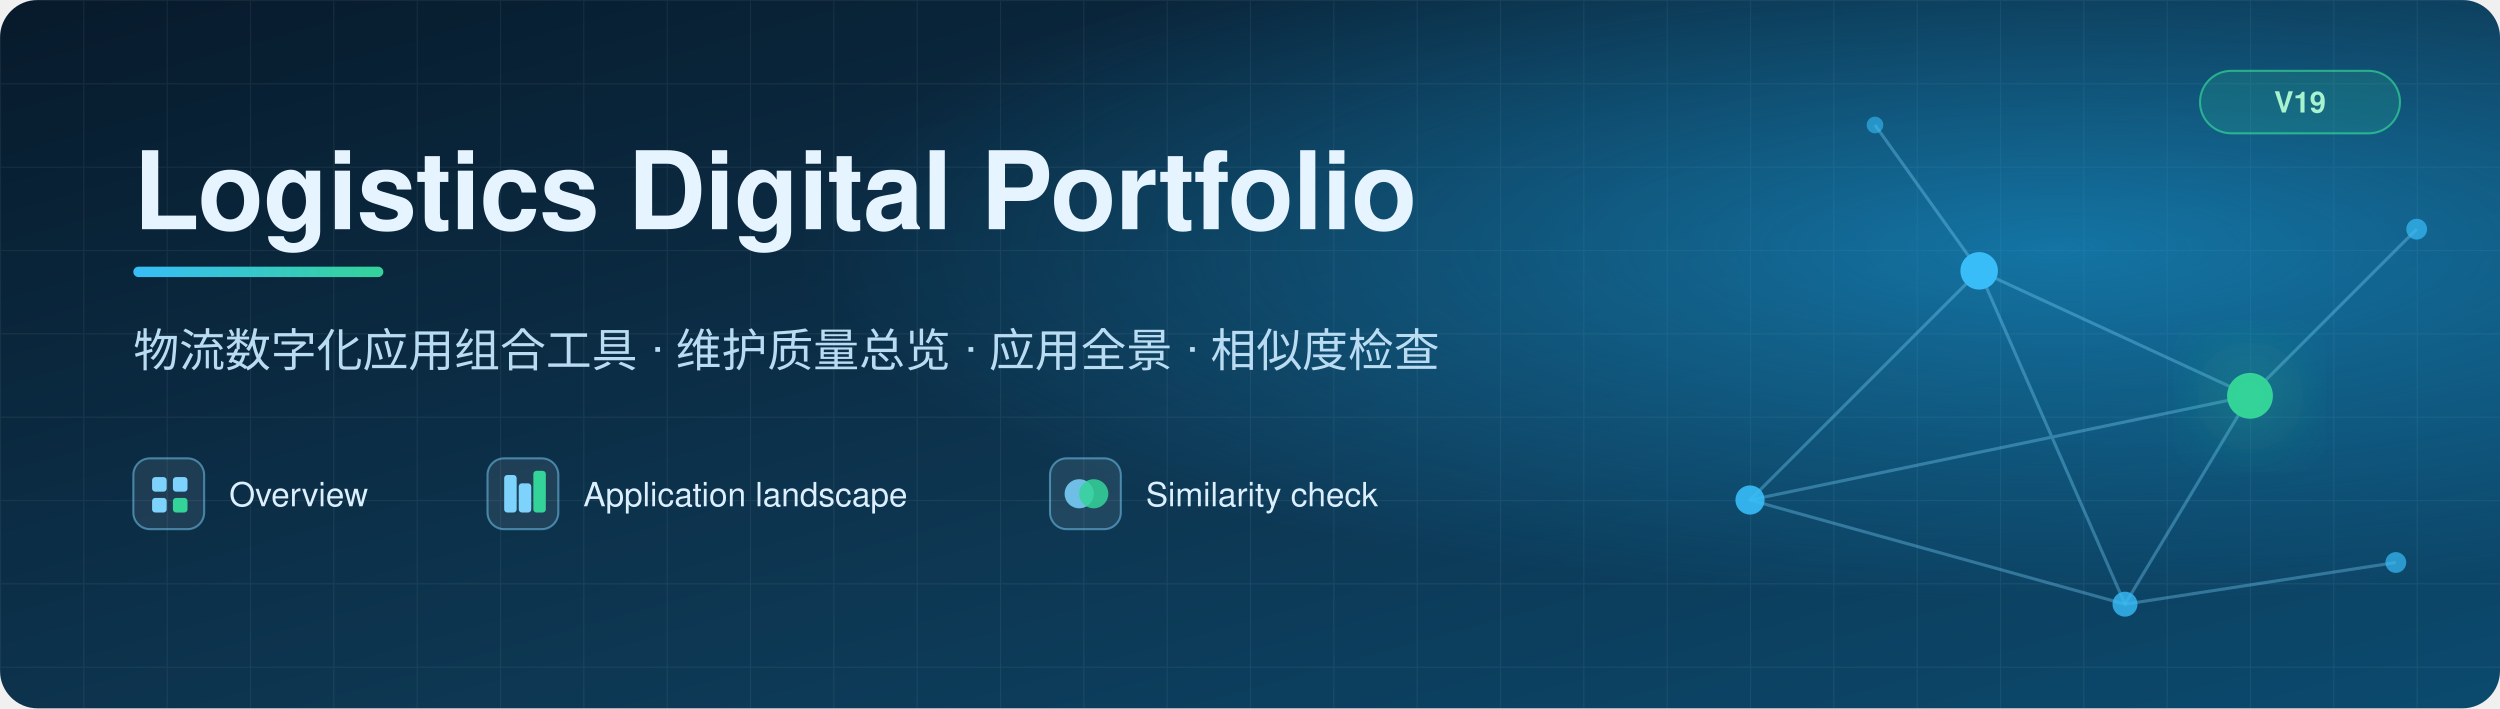
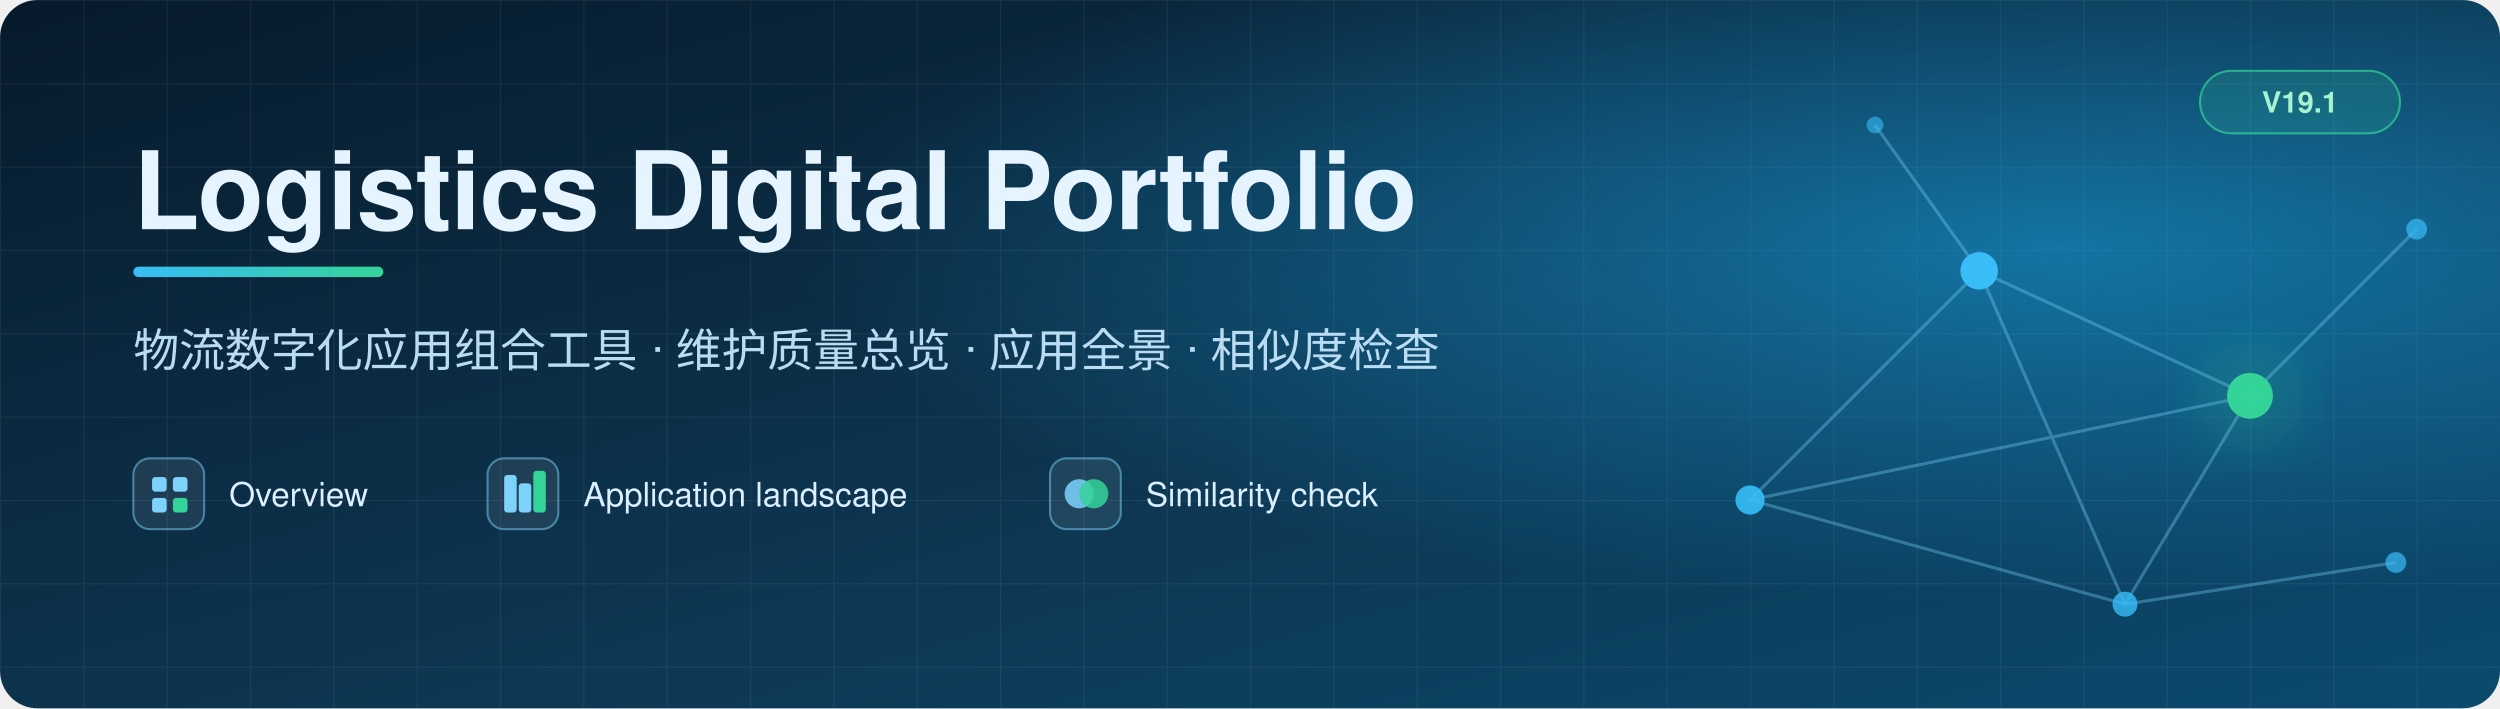
<svg xmlns="http://www.w3.org/2000/svg" width="1200" height="340" viewBox="0 0 1200 340" role="img" aria-label="Logistics Digital Portfolio">
  <defs>
    <linearGradient id="bg" x1="0" y1="0" x2="1" y2="1">
      <stop offset="0" stop-color="#071a2b" />
      <stop offset="0.55" stop-color="#0d3550" />
      <stop offset="1" stop-color="#0b4a6e" />
    </linearGradient>
    <radialGradient id="glow" cx="0.82" cy="0.35" r="0.5">
      <stop offset="0" stop-color="#19a6e6" stop-opacity="0.55" />
      <stop offset="1" stop-color="#19a6e6" stop-opacity="0" />
    </radialGradient>
    <linearGradient id="accent" x1="0" y1="0" x2="1" y2="0">
      <stop offset="0" stop-color="#38bdf8" />
      <stop offset="1" stop-color="#34d399" />
    </linearGradient>
    <pattern id="grid" width="40" height="40" patternUnits="userSpaceOnUse">
      <path d="M40 0H0V40" fill="none" stroke="#ffffff" stroke-opacity="0.06" />
    </pattern>
    <filter id="soft" x="-20%" y="-20%" width="140%" height="140%">
      <feGaussianBlur stdDeviation="14" />
    </filter>
  </defs>
  <rect width="1200" height="340" rx="18" fill="url(#bg)" />
  <rect width="1200" height="340" rx="18" fill="url(#grid)" />
  <rect width="1200" height="340" rx="18" fill="url(#glow)" />
  <g transform="translate(780 40)" stroke="#7dd3fc" stroke-opacity="0.35" fill="none" stroke-width="1.5">
    <path d="M60 200 L170 90 L300 150 L240 250 Z" />
    <path d="M170 90 L240 250 M60 200 L300 150 M300 150 L380 70 M240 250 L370 230 M170 90 L120 20" />
  </g>
  <g transform="translate(780 40)" fill="#38bdf8">
    <circle cx="60" cy="200" r="7" fill-opacity="0.9" />
    <circle cx="170" cy="90" r="9" />
    <circle cx="300" cy="150" r="11" fill="#34d399" />
    <circle cx="240" cy="250" r="6" fill-opacity="0.8" />
    <circle cx="380" cy="70" r="5" fill-opacity="0.7" />
    <circle cx="370" cy="230" r="5" fill-opacity="0.7" />
    <circle cx="120" cy="20" r="4" fill-opacity="0.6" />
    <circle cx="300" cy="150" r="26" fill="#34d399" fill-opacity="0.18" filter="url(#soft)" />
  </g>
  <g font-family="'Segoe UI', 'Helvetica Neue', Helvetica, Arial, 'PingFang SC', 'Microsoft YaHei', sans-serif">
    <text x="64" y="110" fill="#e6f4ff" font-size="52" font-weight="700" letter-spacing="-0.5">Logistics Digital Portfolio</text>
    <rect x="64" y="128" width="120" height="5" rx="2.5" fill="url(#accent)" />
    <text x="64" y="176" fill="#b9dcf2" font-size="22" font-weight="400">物流数字化应用组合工具 · 维护质量总览 · 应用全景 · 相似度检查</text>
    <g transform="translate(64 220)" fill="#dcefff" font-size="16">
      <g>
        <rect x="0" y="0" width="34" height="34" rx="8" fill="#ffffff" fill-opacity="0.08" stroke="#7dd3fc" stroke-opacity="0.5" />
        <rect x="9" y="9" width="7" height="7" rx="1.5" fill="#7dd3fc" />
        <rect x="19" y="9" width="7" height="7" rx="1.5" fill="#7dd3fc" />
        <rect x="9" y="19" width="7" height="7" rx="1.5" fill="#7dd3fc" />
        <rect x="19" y="19" width="7" height="7" rx="1.5" fill="#34d399" />
        <text x="46" y="23">Overview</text>
      </g>
      <g transform="translate(170 0)">
        <rect x="0" y="0" width="34" height="34" rx="8" fill="#ffffff" fill-opacity="0.08" stroke="#7dd3fc" stroke-opacity="0.5" />
        <rect x="8" y="8" width="6" height="18" rx="1.5" fill="#7dd3fc" />
        <rect x="15" y="12" width="6" height="14" rx="1.5" fill="#7dd3fc" />
        <rect x="22" y="6" width="6" height="20" rx="1.5" fill="#34d399" />
        <text x="46" y="23">Application landscape</text>
      </g>
      <g transform="translate(440 0)">
        <rect x="0" y="0" width="34" height="34" rx="8" fill="#ffffff" fill-opacity="0.08" stroke="#7dd3fc" stroke-opacity="0.5" />
        <circle cx="14" cy="17" r="7" fill="#7dd3fc" fill-opacity="0.85" />
        <circle cx="21" cy="17" r="7" fill="#34d399" fill-opacity="0.85" />
        <text x="46" y="23">Similarity check</text>
      </g>
    </g>
  </g>
  <g transform="translate(1056 34)" font-family="'Segoe UI', Helvetica, Arial, sans-serif">
    <rect x="0" y="0" width="96" height="30" rx="15" fill="#34d399" fill-opacity="0.16" stroke="#34d399" stroke-opacity="0.7" />
-     <text x="48" y="20" text-anchor="middle" fill="#a7f3d0" font-size="14" font-weight="600">V19</text>
+     <text x="48" y="20" text-anchor="middle" fill="#a7f3d0" font-size="14" font-weight="600">V19.1</text>
  </g>
</svg>
